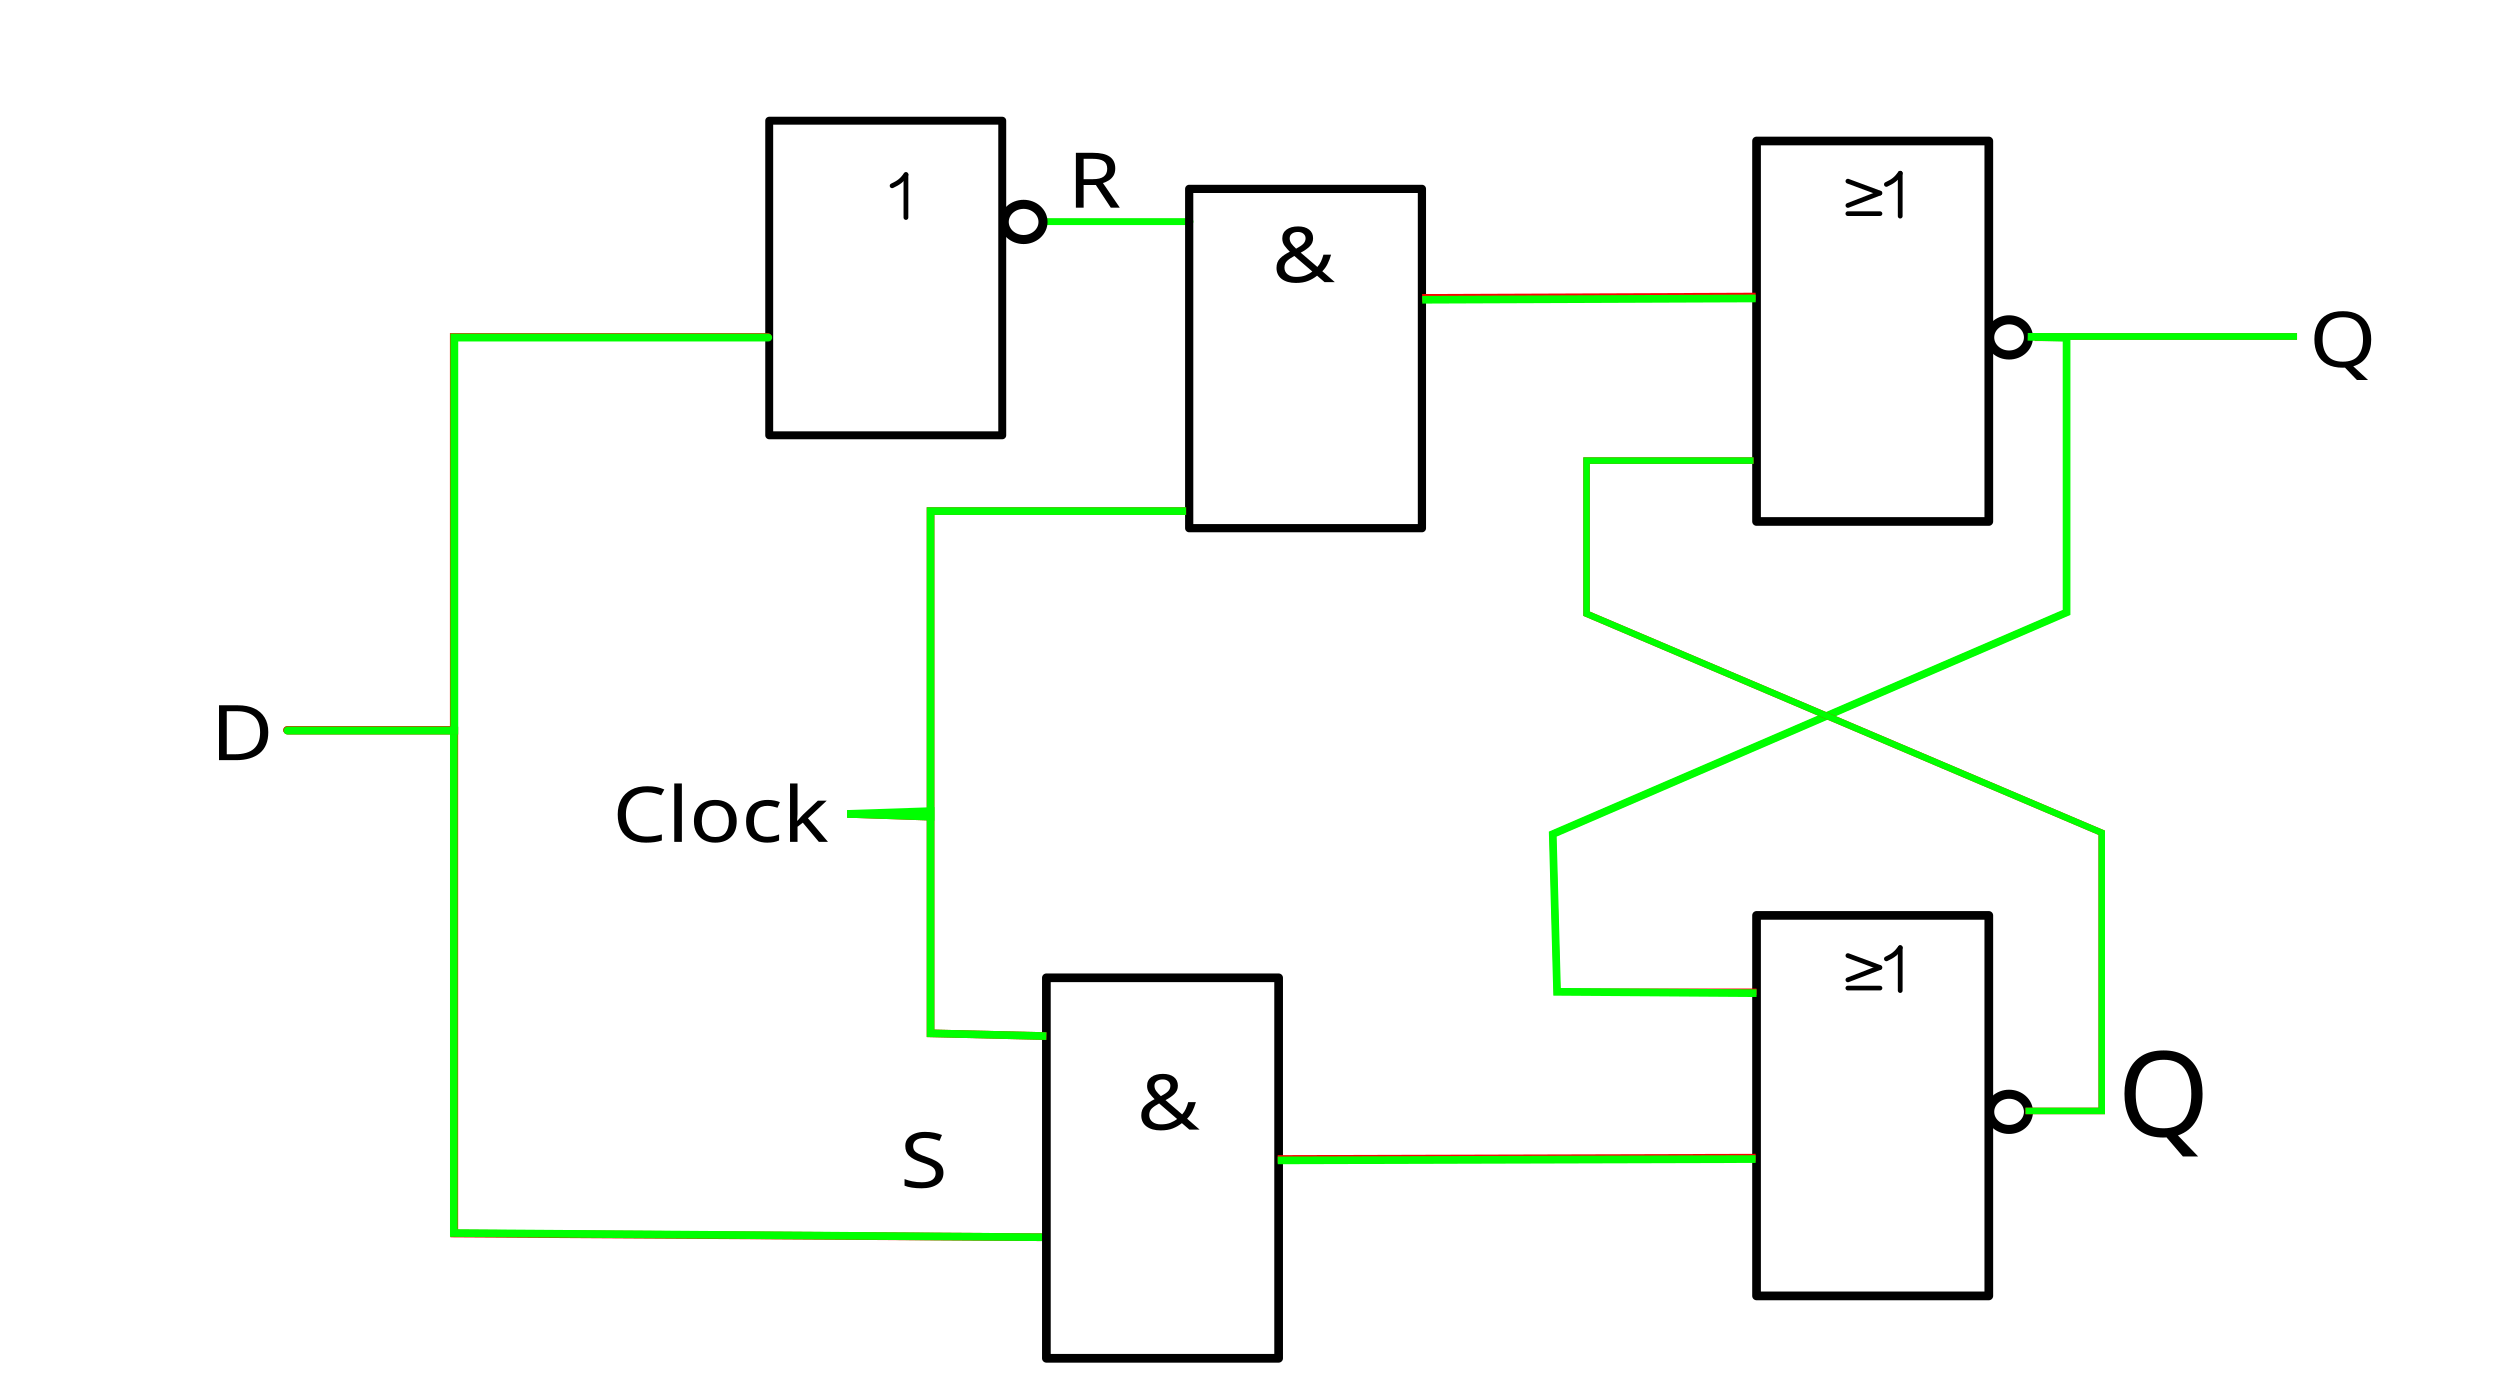
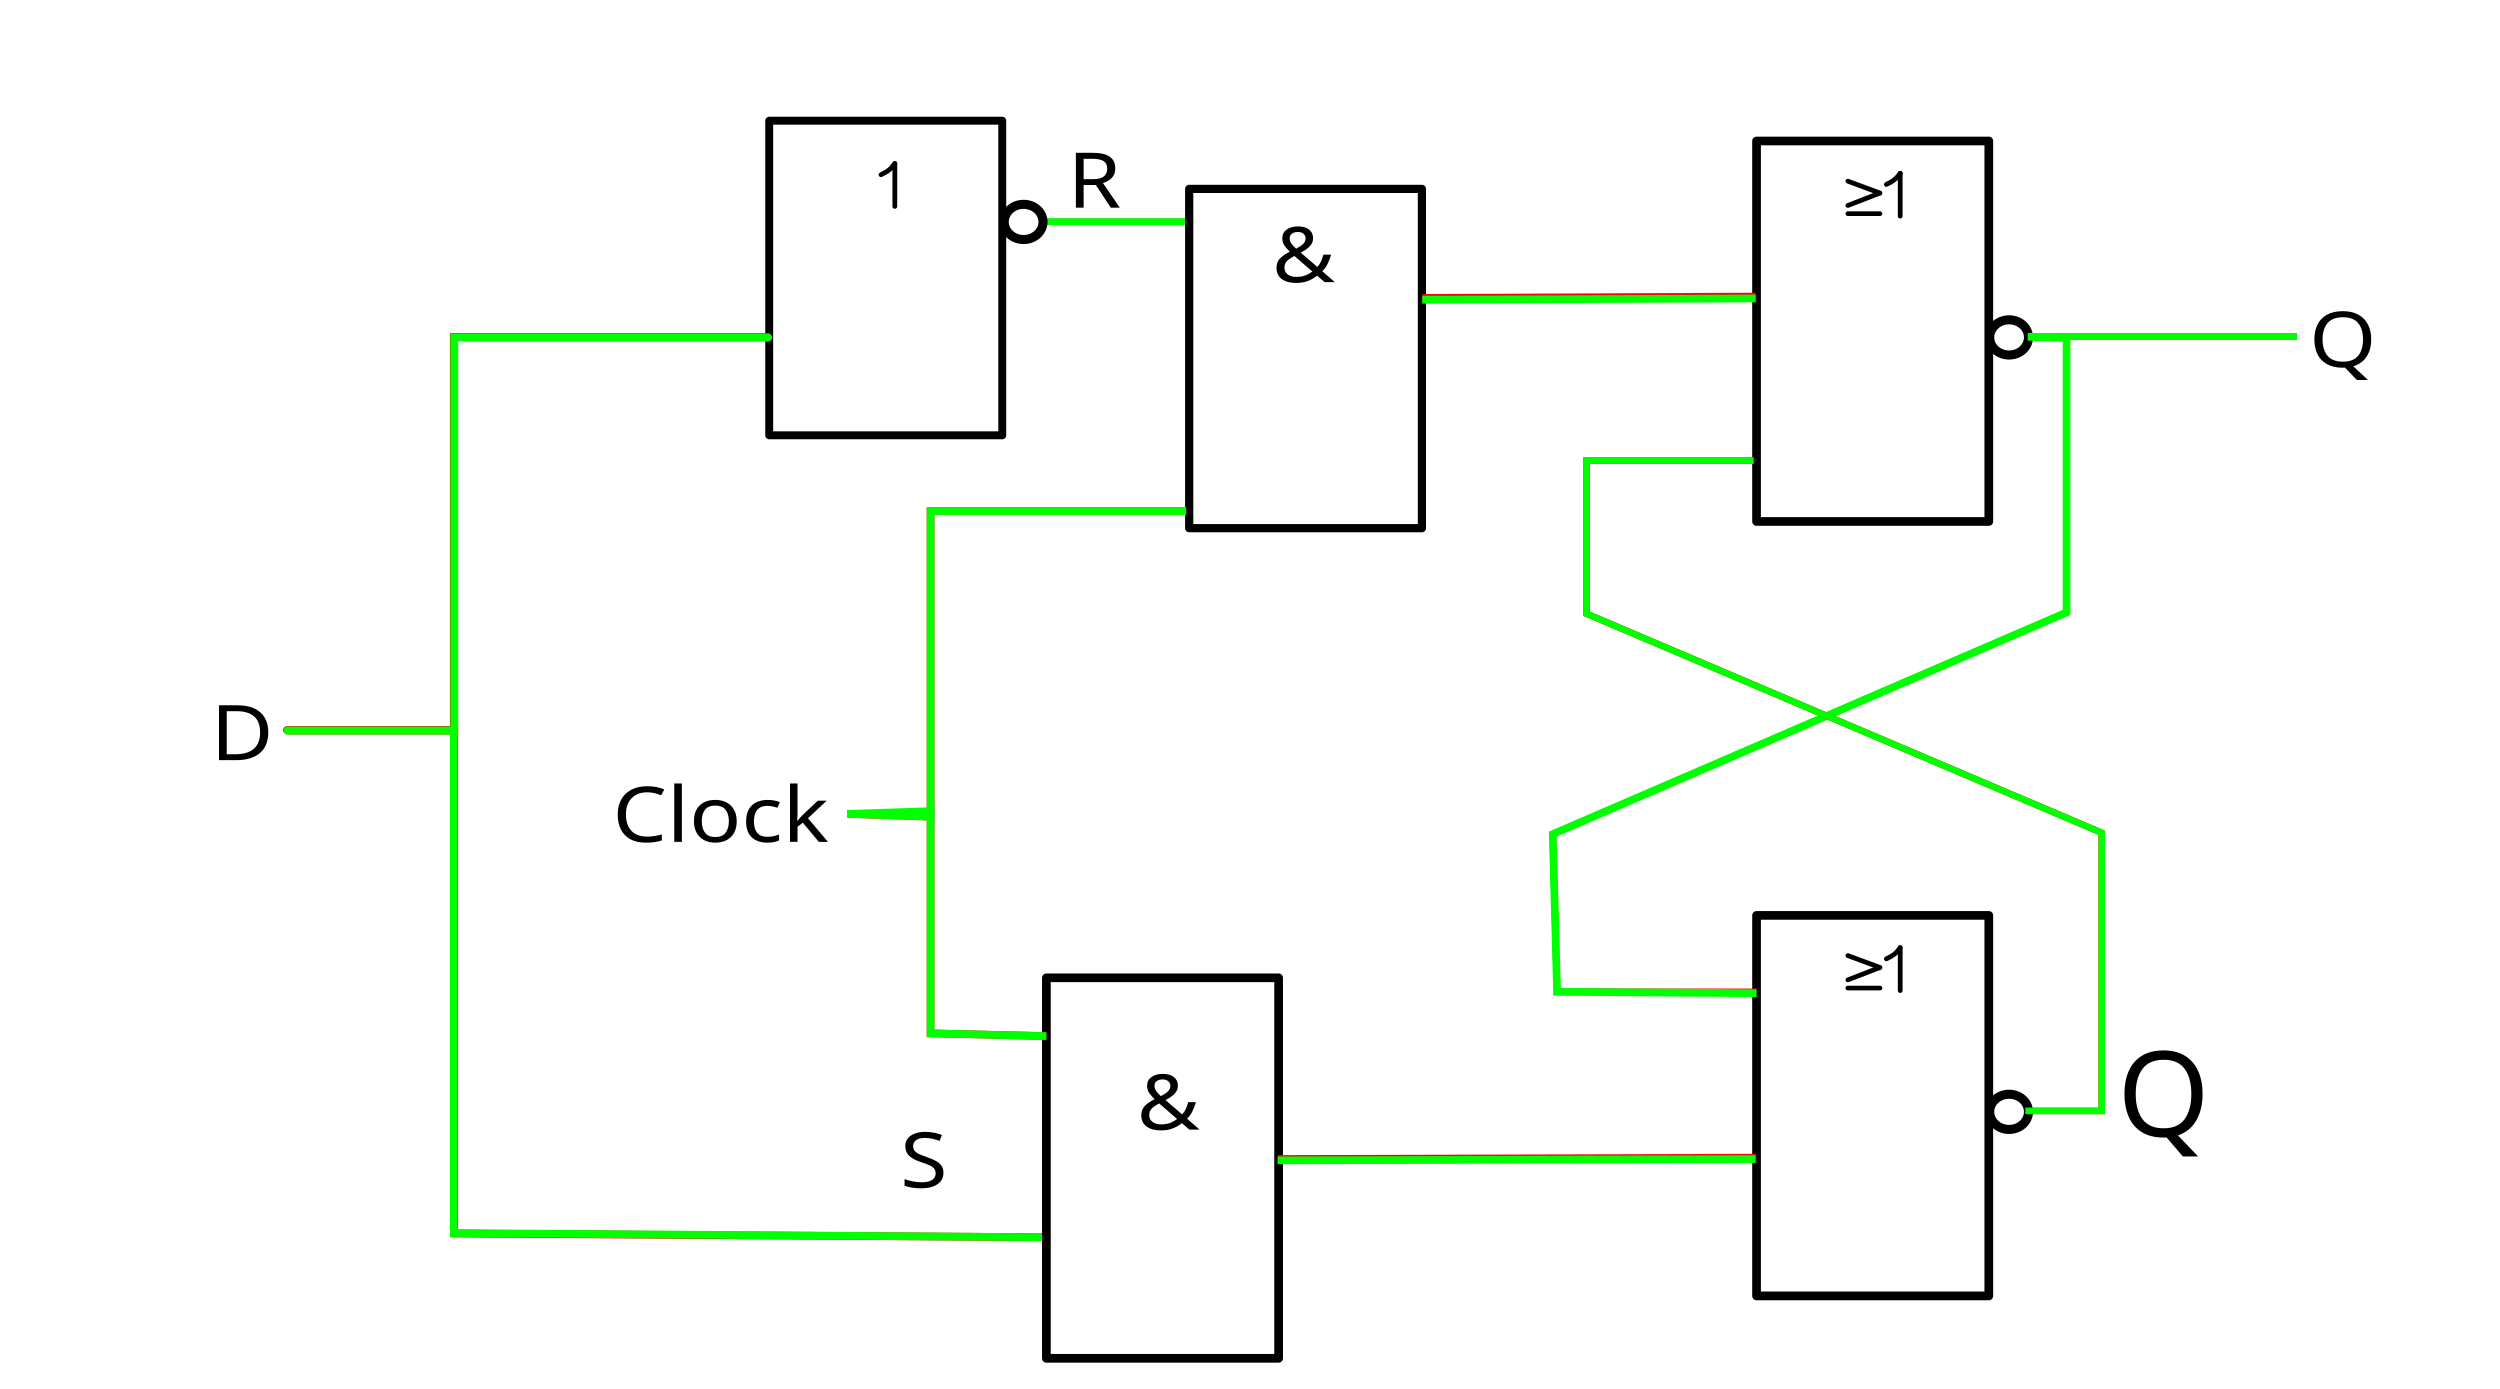
<svg xmlns="http://www.w3.org/2000/svg" width="900" height="500" viewBox="0 0 843.75 468.75" id="svg2" version="1.1">
  <defs id="defs4">
    <marker orient="auto" refY="0" refX="0" id="marker16645" style="overflow:visible">
      <path id="path16647" d="m -2.5,-1 c 0,2.76 -2.24,5 -5,5 -2.76,0 -5,-2.24 -5,-5 0,-2.76 2.24,-5 5,-5 2.76,0 5,2.24 5,5 z" style="fill:#000000;fill-opacity:1;fill-rule:evenodd;stroke:#000000;stroke-width:1pt;stroke-opacity:1" transform="matrix(0.8,0,0,0.8,5.92,0.8)" />
    </marker>
    <marker orient="auto" refY="0" refX="0" id="Arrow2Lend" style="overflow:visible">
      <path id="path4461" style="fill-rule:evenodd;stroke-width:0.625;stroke-linejoin:round" d="M 8.719,4.034 -2.207,0.016 8.719,-4.002 c -1.745,2.372 -1.735,5.617 -6e-7,8.035 z" transform="matrix(-1.1,0,0,-1.1,-1.1,0)" />
    </marker>
    <marker orient="auto" refY="0" refX="0" id="marker5858" style="overflow:visible">
      <path id="path5860" style="fill:#000000;fill-opacity:1;fill-rule:evenodd;stroke:#000000;stroke-width:0.625;stroke-linejoin:round;stroke-opacity:1" d="M 8.719,4.034 -2.207,0.016 8.719,-4.002 c -1.745,2.372 -1.735,5.617 -6e-7,8.035 z" transform="matrix(-1.1,0,0,-1.1,-1.1,0)" />
    </marker>
    <marker orient="auto" refY="0" refX="0" id="marker5158" style="overflow:visible">
      <path id="path5160" style="fill:#000000;fill-opacity:1;fill-rule:evenodd;stroke:#000000;stroke-width:0.625;stroke-linejoin:round;stroke-opacity:1" d="M 8.719,4.034 -2.207,0.016 8.719,-4.002 c -1.745,2.372 -1.735,5.617 -6e-7,8.035 z" transform="matrix(-1.1,0,0,-1.1,-1.1,0)" />
    </marker>
    <marker orient="auto" refY="0" refX="0" id="marker4956" style="overflow:visible">
      <path id="path4958" d="M 0,0 5,-5 -12.5,0 5,5 Z" style="fill:#000000;fill-opacity:1;fill-rule:evenodd;stroke:#000000;stroke-width:1pt;stroke-opacity:1" transform="matrix(-0.8,0,0,-0.8,-10,0)" />
    </marker>
    <marker orient="auto" refY="0" refX="0" id="Arrow1Lend" style="overflow:visible">
      <path id="path4443" d="M 0,0 5,-5 -12.5,0 5,5 Z" style="fill:#000000;fill-opacity:1;fill-rule:evenodd;stroke:#000000;stroke-width:1pt;stroke-opacity:1" transform="matrix(-0.8,0,0,-0.8,-10,0)" />
    </marker>
    <marker orient="auto" refY="0" refX="0" id="marker4848" style="overflow:visible">
      <path id="path4850" style="fill:#000000;fill-opacity:1;fill-rule:evenodd;stroke:#000000;stroke-width:0.625;stroke-linejoin:round;stroke-opacity:1" d="M 8.719,4.034 -2.207,0.016 8.719,-4.002 c -1.745,2.372 -1.735,5.617 -6e-7,8.035 z" transform="matrix(1.1,0,0,1.1,1.1,0)" />
    </marker>
    <marker orient="auto" refY="0" refX="0" id="Arrow2Mstart" style="overflow:visible">
      <path id="path4464" style="fill:#000000;fill-opacity:1;fill-rule:evenodd;stroke:#000000;stroke-width:0.625;stroke-linejoin:round;stroke-opacity:1" d="M 8.719,4.034 -2.207,0.016 8.719,-4.002 c -1.745,2.372 -1.735,5.617 -6e-7,8.035 z" transform="scale(0.6)" />
    </marker>
    <marker orient="auto" refY="0" refX="0" id="marker4776" style="overflow:visible">
      <path id="path4778" style="fill:#000000;fill-opacity:1;fill-rule:evenodd;stroke:#000000;stroke-width:0.625;stroke-linejoin:round;stroke-opacity:1" d="M 8.719,4.034 -2.207,0.016 8.719,-4.002 c -1.745,2.372 -1.735,5.617 -6e-7,8.035 z" transform="matrix(1.1,0,0,1.1,1.1,0)" />
    </marker>
    <marker orient="auto" refY="0" refX="0" id="Arrow2Lstart" style="overflow:visible">
      <path id="path4458" style="fill:#000000;fill-opacity:1;fill-rule:evenodd;stroke:#000000;stroke-width:0.625;stroke-linejoin:round;stroke-opacity:1" d="M 8.719,4.034 -2.207,0.016 8.719,-4.002 c -1.745,2.372 -1.735,5.617 -6e-7,8.035 z" transform="matrix(1.1,0,0,1.1,1.1,0)" />
    </marker>
    <marker orient="auto" refY="0" refX="0" id="Arrow1Lstart" style="overflow:visible">
      <path id="path4440" d="M 0,0 5,-5 -12.5,0 5,5 Z" style="fill:#000000;fill-opacity:1;fill-rule:evenodd;stroke:#000000;stroke-width:1pt;stroke-opacity:1" transform="matrix(0.8,0,0,0.8,10,0)" />
    </marker>
    <marker orient="auto" refY="0" refX="0" id="marker5158-5" style="overflow:visible">
      <path id="path5160-0" style="fill:#000000;fill-opacity:1;fill-rule:evenodd;stroke:#000000;stroke-width:0.625;stroke-linejoin:round;stroke-opacity:1" d="M 8.719,4.034 -2.207,0.016 8.719,-4.002 c -1.745,2.372 -1.735,5.617 -6e-7,8.035 z" transform="matrix(-1.1,0,0,-1.1,-1.1,0)" />
    </marker>
    <marker orient="auto" refY="0" refX="0" id="marker5858-6" style="overflow:visible">
      <path id="path5860-1" style="fill:#000000;fill-opacity:1;fill-rule:evenodd;stroke:#000000;stroke-width:0.625;stroke-linejoin:round;stroke-opacity:1" d="M 8.719,4.034 -2.207,0.016 8.719,-4.002 c -1.745,2.372 -1.735,5.617 -6e-7,8.035 z" transform="matrix(-1.1,0,0,-1.1,-1.1,0)" />
    </marker>
    <marker orient="auto" refY="0" refX="0" id="marker5158-1" style="overflow:visible">
      <path id="path5160-3" style="fill:#000000;fill-opacity:1;fill-rule:evenodd;stroke:#000000;stroke-width:0.625;stroke-linejoin:round;stroke-opacity:1" d="M 8.719,4.034 -2.207,0.016 8.719,-4.002 c -1.745,2.372 -1.735,5.617 -6e-7,8.035 z" transform="matrix(-1.1,0,0,-1.1,-1.1,0)" />
    </marker>
    <marker orient="auto" refY="0" refX="0" id="marker5858-3" style="overflow:visible">
      <path id="path5860-0" style="fill:#000000;fill-opacity:1;fill-rule:evenodd;stroke:#000000;stroke-width:0.625;stroke-linejoin:round;stroke-opacity:1" d="M 8.719,4.034 -2.207,0.016 8.719,-4.002 c -1.745,2.372 -1.735,5.617 -6e-7,8.035 z" transform="matrix(-1.1,0,0,-1.1,-1.1,0)" />
    </marker>
    <marker orient="auto" refY="0" refX="0" id="marker5158-3" style="overflow:visible">
      <path id="path5160-08" style="fill:#000000;fill-opacity:1;fill-rule:evenodd;stroke:#000000;stroke-width:0.625;stroke-linejoin:round;stroke-opacity:1" d="M 8.719,4.034 -2.207,0.016 8.719,-4.002 c -1.745,2.372 -1.735,5.617 -6e-7,8.035 z" transform="matrix(-1.1,0,0,-1.1,-1.1,0)" />
    </marker>
    <marker orient="auto" refY="0" refX="0" id="marker5858-5" style="overflow:visible">
      <path id="path5860-5" style="fill:#000000;fill-opacity:1;fill-rule:evenodd;stroke:#000000;stroke-width:0.625;stroke-linejoin:round;stroke-opacity:1" d="M 8.719,4.034 -2.207,0.016 8.719,-4.002 c -1.745,2.372 -1.735,5.617 -6e-7,8.035 z" transform="matrix(-1.1,0,0,-1.1,-1.1,0)" />
    </marker>
    <marker orient="auto" refY="0" refX="0" id="marker5858-66" style="overflow:visible">
      <path id="path5860-9" style="fill:#000000;fill-opacity:1;fill-rule:evenodd;stroke:#000000;stroke-width:0.625;stroke-linejoin:round;stroke-opacity:1" d="M 8.719,4.034 -2.207,0.016 8.719,-4.002 c -1.745,2.372 -1.735,5.617 -6e-7,8.035 z" transform="matrix(-1.1,0,0,-1.1,-1.1,0)" />
    </marker>
    <marker orient="auto" refY="0" refX="0" id="marker5158-0" style="overflow:visible">
      <path id="path5160-6" style="fill:#000000;fill-opacity:1;fill-rule:evenodd;stroke:#000000;stroke-width:0.625;stroke-linejoin:round;stroke-opacity:1" d="M 8.719,4.034 -2.207,0.016 8.719,-4.002 c -1.745,2.372 -1.735,5.617 -6e-7,8.035 z" transform="matrix(-1.1,0,0,-1.1,-1.1,0)" />
    </marker>
    <marker orient="auto" refY="0" refX="0" id="marker5858-8" style="overflow:visible">
      <path id="path5860-4" style="fill:#000000;fill-opacity:1;fill-rule:evenodd;stroke:#000000;stroke-width:0.625;stroke-linejoin:round;stroke-opacity:1" d="M 8.719,4.034 -2.207,0.016 8.719,-4.002 c -1.745,2.372 -1.735,5.617 -6e-7,8.035 z" transform="matrix(-1.1,0,0,-1.1,-1.1,0)" />
    </marker>
    <marker orient="auto" refY="0" refX="0" id="marker5158-11" style="overflow:visible">
      <path id="path5160-63" style="fill:#000000;fill-opacity:1;fill-rule:evenodd;stroke:#000000;stroke-width:0.625;stroke-linejoin:round;stroke-opacity:1" d="M 8.719,4.034 -2.207,0.016 8.719,-4.002 c -1.745,2.372 -1.735,5.617 -6e-7,8.035 z" transform="matrix(-1.1,0,0,-1.1,-1.1,0)" />
    </marker>
    <marker orient="auto" refY="0" refX="0" id="marker5858-1" style="overflow:visible">
      <path id="path5860-46" style="fill:#000000;fill-opacity:1;fill-rule:evenodd;stroke:#000000;stroke-width:0.625;stroke-linejoin:round;stroke-opacity:1" d="M 8.719,4.034 -2.207,0.016 8.719,-4.002 c -1.745,2.372 -1.735,5.617 -6e-7,8.035 z" transform="matrix(-1.1,0,0,-1.1,-1.1,0)" />
    </marker>
    <marker orient="auto" refY="0" refX="0" id="marker5158-7" style="overflow:visible">
      <path id="path5160-38" style="fill:#000000;fill-opacity:1;fill-rule:evenodd;stroke:#000000;stroke-width:0.625;stroke-linejoin:round;stroke-opacity:1" d="M 8.719,4.034 -2.207,0.016 8.719,-4.002 c -1.745,2.372 -1.735,5.617 -6e-7,8.035 z" transform="matrix(-1.1,0,0,-1.1,-1.1,0)" />
    </marker>
  </defs>
  <g id="layer1" transform="translate(833.495,-665.5133)">
-     <g id="g4889">
+     <g id="g4295">
      <path class="set_inactive_not" id="set_inactive_not" d="m -736.436,912.091 h 56.266 V 1081.827 l 198.211,1.248" style="fill:none;fill-rule:evenodd;stroke:#ff0000;stroke-width:2.596;stroke-linecap:round;stroke-linejoin:miter;stroke-miterlimit:4;stroke-dasharray:none;stroke-opacity:1" />
      <path id="path13202" d="m -209.822,988.032 10.806,4.015 v 0 0 0" style="fill:none;fill-rule:evenodd;stroke:#000000;stroke-width:1.612;stroke-linecap:round;stroke-linejoin:miter;stroke-miterlimit:4;stroke-dasharray:none;stroke-opacity:1" />
      <path id="path13204" d="m -209.822,996.216 10.702,-4.138" style="fill:none;fill-rule:evenodd;stroke:#000000;stroke-width:1.612;stroke-linecap:round;stroke-linejoin:miter;stroke-miterlimit:4;stroke-dasharray:none;stroke-opacity:1" />
      <path id="path14227" d="m -196.836,989.122 c 2.297,-1.092 3.201,-1.789 4.677,-3.756" style="fill:none;fill-rule:evenodd;stroke:#000000;stroke-width:1.612;stroke-linecap:round;stroke-linejoin:miter;stroke-miterlimit:4;stroke-dasharray:none;stroke-opacity:1" />
      <path id="path14229" d="M -192.175,999.822 V 985.344" style="fill:none;fill-rule:evenodd;stroke:#000000;stroke-width:1.612;stroke-linecap:round;stroke-linejoin:miter;stroke-miterlimit:4;stroke-dasharray:none;stroke-opacity:1" />
      <rect y="974.466" x="-240.66" height="128.416" width="78.386" id="rect8262" style="fill:none;stroke:#000000;stroke-width:2.935;stroke-linejoin:round;stroke-miterlimit:4;stroke-dasharray:none;stroke-opacity:1" />
      <ellipse ry="5.939" rx="6.544" cy="1040.758" cx="-155.429" id="path9253" style="fill:none;stroke:#000000;stroke-width:3.059;stroke-miterlimit:4;stroke-dasharray:none;stroke-opacity:1" />
      <path id="path14175" d="m -209.858,998.99 h 10.865" style="fill:none;fill-rule:evenodd;stroke:#000000;stroke-width:1.567;stroke-linecap:round;stroke-linejoin:miter;stroke-miterlimit:4;stroke-dasharray:none;stroke-opacity:1" />
      <path id="path13202-9" d="m -209.822,726.664 10.806,4.015 v 0 0 0" style="fill:none;fill-rule:evenodd;stroke:#000000;stroke-width:1.612;stroke-linecap:round;stroke-linejoin:miter;stroke-miterlimit:4;stroke-dasharray:none;stroke-opacity:1" />
      <path id="path13204-5" d="m -209.822,734.848 10.702,-4.138" style="fill:none;fill-rule:evenodd;stroke:#000000;stroke-width:1.612;stroke-linecap:round;stroke-linejoin:miter;stroke-miterlimit:4;stroke-dasharray:none;stroke-opacity:1" />
      <path id="path14227-6" d="m -196.837,727.754 c 2.297,-1.092 3.201,-1.789 4.677,-3.756" style="fill:none;fill-rule:evenodd;stroke:#000000;stroke-width:1.612;stroke-linecap:round;stroke-linejoin:miter;stroke-miterlimit:4;stroke-dasharray:none;stroke-opacity:1" />
      <path id="path14229-5" d="M -192.175,738.455 V 723.976" style="fill:none;fill-rule:evenodd;stroke:#000000;stroke-width:1.612;stroke-linecap:round;stroke-linejoin:miter;stroke-miterlimit:4;stroke-dasharray:none;stroke-opacity:1" />
      <rect y="713.098" x="-240.66" height="128.416" width="78.386" id="rect8262-7" style="fill:none;stroke:#000000;stroke-width:2.935;stroke-linejoin:round;stroke-miterlimit:4;stroke-dasharray:none;stroke-opacity:1" />
      <ellipse ry="5.939" rx="6.544" cy="779.391" cx="-155.429" id="path9253-2" style="fill:none;stroke:#000000;stroke-width:3.059;stroke-miterlimit:4;stroke-dasharray:none;stroke-opacity:1" />
      <path id="path14175-5" d="m -209.859,737.622 h 10.865" style="fill:none;fill-rule:evenodd;stroke:#000000;stroke-width:1.567;stroke-linecap:round;stroke-linejoin:miter;stroke-miterlimit:4;stroke-dasharray:none;stroke-opacity:1" />
      <text transform="scale(1.05896,0.9443232)" id="text4699" y="778.977" x="-446.869" style="font-style:normal;font-weight:normal;font-size:8.791px;line-height:0%;font-family:sans-serif;letter-spacing:0px;word-spacing:0px;fill:#000000;fill-opacity:1;stroke:none;stroke-width:0.687px;stroke-linecap:butt;stroke-linejoin:miter;stroke-opacity:1" xml:space="preserve">
        <tspan style="font-size:27.472px;line-height:1.25;stroke-width:0.687px" y="778.977" x="-446.869" id="tspan4697">R</tspan>
      </text>
      <text transform="scale(1.05896,0.9443231)" id="text4699-3" y="1129.17" x="-500.202" style="font-style:normal;font-weight:normal;font-size:8.791px;line-height:0%;font-family:sans-serif;letter-spacing:0px;word-spacing:0px;fill:#000000;fill-opacity:1;stroke:none;stroke-width:0.687px;stroke-linecap:butt;stroke-linejoin:miter;stroke-opacity:1" xml:space="preserve">
        <tspan style="font-size:27.472px;line-height:1.25;stroke-width:0.687px" y="1129.17" x="-500.202" id="tspan4697-4">S</tspan>
      </text>
      <text transform="scale(1.05896,0.9443232)" id="text4699-5" y="835.885" x="-51.143" style="font-style:normal;font-weight:normal;font-size:8.791px;line-height:0%;font-family:sans-serif;letter-spacing:0px;word-spacing:0px;fill:#000000;fill-opacity:1;stroke:none;stroke-width:0.687px;stroke-linecap:butt;stroke-linejoin:miter;stroke-opacity:1" xml:space="preserve">
        <tspan style="font-size:27.472px;line-height:1.25;stroke-width:0.687px" y="835.885" x="-51.143" id="tspan4697-7">Q</tspan>
      </text>
      <path class="set_active" id="set_active" d="m -736.592,911.928 h 56.266 v 169.736 l 198.367,1.411" style="fill:none;fill-rule:evenodd;stroke:#00ff00;stroke-width:2.596;stroke-linecap:round;stroke-linejoin:miter;stroke-miterlimit:4;stroke-dasharray:none;stroke-opacity:1" />
      <path class="reset_inactive" id="reset_inactive" d="m -480.645,740.315 h 48.428" style="fill:none;fill-rule:evenodd;stroke:#ff0000;stroke-width:1.914;stroke-linecap:round;stroke-linejoin:miter;stroke-miterlimit:4;stroke-dasharray:none;stroke-opacity:1" />
      <path class="reset_active" id="reset_active" d="m -480.983,740.315 h 49.104" style="fill:none;fill-rule:evenodd;stroke:#00ff00;stroke-width:2.312;stroke-linecap:round;stroke-linejoin:miter;stroke-miterlimit:4;stroke-dasharray:none;stroke-opacity:1" />
      <path class="q_out_inactive q_inactive" id="q_out_inactive" d="m -148.404,779.078 h 90.159" style="fill:none;fill-rule:evenodd;stroke:#ff0000;stroke-width:2.198;stroke-linecap:butt;stroke-linejoin:miter;stroke-miterlimit:4;stroke-dasharray:none;stroke-opacity:1" />
      <path class="q_out_active q_active" id="q_out_active" d="m -148.404,779.078 h 90.159 v 0" style="fill:none;fill-rule:evenodd;stroke:#00ff00;stroke-width:2.268;stroke-linecap:butt;stroke-linejoin:miter;stroke-miterlimit:4;stroke-dasharray:none;stroke-opacity:1" />
      <path class="q_back_inactive q_inactive" id="q_back_inactive" d="m -146.762,779.523 h 10.733 v 92.676 l -173.41,74.826 1.455,53.228 h 67.309" style="fill:none;fill-rule:evenodd;stroke:#ff0000;stroke-width:2.198;stroke-linecap:butt;stroke-linejoin:miter;stroke-miterlimit:4;stroke-dasharray:none;stroke-opacity:1" />
      <path class="q_back_active q_active" id="q_back_active" d="m -149.149,779.182 13.12,0.341 v 92.676 l -173.41,74.826 1.455,53.228 67.325,0.459" style="fill:none;fill-rule:evenodd;stroke:#00ff00;stroke-width:2.596;stroke-linecap:butt;stroke-linejoin:miter;stroke-miterlimit:4;stroke-dasharray:none;stroke-opacity:1" />
      <path class="q_not_inactive" id="q_not_inactive" d="m -149.892,1040.446 h 25.733 v -93.866 l -173.878,-73.936 v -51.678 h 56.374" style="fill:none;fill-rule:evenodd;stroke:#ff0000;stroke-width:2.198;stroke-linecap:butt;stroke-linejoin:miter;stroke-miterlimit:4;stroke-dasharray:none;stroke-opacity:1" />
      <path class="q_not_active" id="q_not_active" d="m -149.892,1040.446 h 25.733 v -93.866 l -173.878,-73.936 v -51.678 h 56.374" style="fill:none;fill-rule:evenodd;stroke:#00ff00;stroke-width:2.198;stroke-linecap:butt;stroke-linejoin:miter;stroke-miterlimit:4;stroke-dasharray:none;stroke-opacity:1" />
-       <path style="visibility:hidden;stroke-width:0.071" class="nor_top_spinner" id="nor_top_spinner" d="m -201.583,760.634 c -11.42,0 -20.687,8.285 -20.687,18.469 0,10.184 9.221,18.469 20.76,18.469 v -6.174 c -7.616,0 -13.837,-5.516 -13.837,-12.295 0,-6.78 6.136,-12.295 13.739,-12.295 7.448,0 13.531,5.294 13.776,11.884 h -3.412 l 6.848,8.578 6.848,-8.578 h -3.355 c -0.246,-9.995 -9.415,-18.058 -20.681,-18.058 z" />
-       <path style="visibility:hidden;stroke-width:0.071" class="nor_bottom_spinner" id="nor_bottom_spinner" d="m -201.143,1022.328 c -11.42,0 -20.687,8.285 -20.687,18.469 0,10.184 9.221,18.469 20.76,18.469 v -6.174 c -7.616,0 -13.837,-5.516 -13.837,-12.295 0,-6.78 6.136,-12.295 13.739,-12.295 7.448,0 13.531,5.294 13.776,11.884 h -3.412 l 6.848,8.578 6.848,-8.578 h -3.355 c -0.246,-9.995 -9.415,-18.058 -20.681,-18.058 z" />
      <rect y="706.252" x="-573.885" height="106.178" width="78.647" id="rect8262-3" style="fill:none;stroke:#000000;stroke-width:2.674;stroke-linejoin:round;stroke-miterlimit:4;stroke-dasharray:none;stroke-opacity:1" />
-       <path style="visibility:hidden;stroke-width:0.071" class="not_spinner" id="not_spinner" d="m -534.634,762.509 c -11.42,0 -20.687,8.285 -20.687,18.469 0,10.184 9.221,18.469 20.76,18.469 v -6.174 c -7.616,0 -13.837,-5.516 -13.837,-12.295 0,-6.78 6.136,-12.295 13.739,-12.295 7.448,0 13.531,5.294 13.776,11.884 h -3.412 l 6.848,8.578 6.848,-8.578 h -3.355 c -0.246,-9.995 -9.415,-18.058 -20.681,-18.058 z" />
-       <path id="path14227-6-5" d="m -532.404,728.22 c 2.297,-1.092 3.201,-1.789 4.677,-3.756" style="fill:none;fill-rule:evenodd;stroke:#000000;stroke-width:1.612;stroke-linecap:round;stroke-linejoin:miter;stroke-miterlimit:4;stroke-dasharray:none;stroke-opacity:1" />
-       <path id="path14229-5-6" d="M -527.742,738.921 V 724.442" style="fill:none;fill-rule:evenodd;stroke:#000000;stroke-width:1.612;stroke-linecap:round;stroke-linejoin:miter;stroke-miterlimit:4;stroke-dasharray:none;stroke-opacity:1" />
+       <path id="path14227-6-5" d="m -536.154,724.47 c 2.297,-1.092 3.201,-1.789 4.677,-3.756" style="fill:none;fill-rule:evenodd;stroke:#000000;stroke-width:1.612;stroke-linecap:round;stroke-linejoin:miter;stroke-miterlimit:4;stroke-dasharray:none;stroke-opacity:1" />
+       <path id="path14229-5-6" d="M -531.492,735.171 V 720.692" style="fill:none;fill-rule:evenodd;stroke:#000000;stroke-width:1.612;stroke-linecap:round;stroke-linejoin:miter;stroke-miterlimit:4;stroke-dasharray:none;stroke-opacity:1" />
      <path class="set_inactive" id="set_inactive" d="m -736.592,911.928 h 56.266 V 779.27 h 105.94" style="fill:none;fill-rule:evenodd;stroke:#ff0000;stroke-width:2.648;stroke-linecap:round;stroke-linejoin:miter;stroke-miterlimit:4;stroke-dasharray:none;stroke-opacity:1" />
      <path class="set_active" id="set_active_not" d="m -736.436,912.091 h 56.266 V 779.433 h 105.94" style="fill:none;fill-rule:evenodd;stroke:#00ff00;stroke-width:2.648;stroke-linecap:round;stroke-linejoin:miter;stroke-miterlimit:4;stroke-dasharray:none;stroke-opacity:1" />
      <text transform="scale(1.05896,0.9443231)" id="text4699-1" y="976.435" x="-719.962" style="font-style:normal;font-weight:normal;font-size:8.791px;line-height:0%;font-family:sans-serif;letter-spacing:0px;word-spacing:0px;fill:#000000;fill-opacity:1;stroke:none;stroke-width:0.687px;stroke-linecap:butt;stroke-linejoin:miter;stroke-opacity:1" xml:space="preserve">
        <tspan id="tspan5457" style="font-size:27.472px;line-height:1.25;stroke-width:0.687px" y="976.435" x="-719.962">D</tspan>
      </text>
      <rect y="729.26" x="-432.143" height="114.515" width="78.546" id="rect8262-3-3" style="fill:none;stroke:#000000;stroke-width:2.775;stroke-linejoin:round;stroke-miterlimit:4;stroke-dasharray:none;stroke-opacity:1" />
      <rect y="995.524" x="-480.344" height="128.416" width="78.386" id="rect8262-3-3-5" style="fill:none;stroke:#000000;stroke-width:2.935;stroke-linejoin:round;stroke-miterlimit:4;stroke-dasharray:none;stroke-opacity:1" />
      <text transform="scale(1.05896,0.9443232)" id="text4699-5-6" y="1108.475" x="-424.802" style="font-style:normal;font-weight:normal;font-size:8.791px;line-height:0%;font-family:sans-serif;letter-spacing:0px;word-spacing:0px;fill:#000000;fill-opacity:1;stroke:none;stroke-width:0.687px;stroke-linecap:butt;stroke-linejoin:miter;stroke-opacity:1" xml:space="preserve">
        <tspan id="tspan3856" style="font-size:27.472px;line-height:1.25;stroke-width:0.687px" y="1108.475" x="-424.802">&amp;</tspan>
      </text>
      <text transform="scale(1.05896,0.9443232)" id="text4699-5-6-9" y="805.592" x="-381.707" style="font-style:normal;font-weight:normal;font-size:8.791px;line-height:0%;font-family:sans-serif;letter-spacing:0px;word-spacing:0px;fill:#000000;fill-opacity:1;stroke:none;stroke-width:0.687px;stroke-linecap:butt;stroke-linejoin:miter;stroke-opacity:1" xml:space="preserve">
        <tspan id="tspan3856-1" style="font-size:27.472px;line-height:1.25;stroke-width:0.687px" y="805.592" x="-381.707">&amp;</tspan>
      </text>
      <path id="path3878-2" d="m -240.971,1056.229 -161.299,0.443" style="fill:none;fill-rule:evenodd;stroke:#ff0000;stroke-width:2.596;stroke-linecap:butt;stroke-linejoin:miter;stroke-miterlimit:4;stroke-dasharray:none;stroke-opacity:1" />
      <path id="path3878-7" d="m -240.971,765.604 -112.549,0.443" style="fill:none;fill-rule:evenodd;stroke:#ff0000;stroke-width:2.596;stroke-linecap:butt;stroke-linejoin:miter;stroke-miterlimit:4;stroke-dasharray:none;stroke-opacity:1" />
      <path id="path4852" d="m -480.344,1015.201 -39.088,-0.938 v -73.125 l -28.125,-0.938 h 28.125 v -102.188 h 86.25" style="fill:none;stroke:#ff0000;stroke-width:2.596;stroke-linecap:butt;stroke-linejoin:miter;stroke-miterlimit:4;stroke-dasharray:none;stroke-opacity:1" />
      <text transform="scale(1.05896,0.9443232)" id="text4699-3-0" y="1005.635" x="-591.887" style="font-style:normal;font-weight:normal;font-size:8.791px;line-height:0%;font-family:sans-serif;letter-spacing:0px;word-spacing:0px;fill:#000000;fill-opacity:1;stroke:none;stroke-width:0.687px;stroke-linecap:butt;stroke-linejoin:miter;stroke-opacity:1" xml:space="preserve">
        <tspan style="font-size:27.472px;line-height:1.25;stroke-width:0.687px" y="1005.635" x="-591.887" id="tspan4697-4-9">Clock</tspan>
      </text>
      <path class="enable" id="enable_top" d="m -547.558,940.201 28.125,0.938 v -103.125 h 86.25" style="fill:none;stroke:#00ff00;stroke-width:2.596;stroke-linecap:butt;stroke-linejoin:miter;stroke-miterlimit:4;stroke-dasharray:none;stroke-opacity:1" />
      <path class="enable" id="enable_bot" d="m -547.558,940.201 28.125,-0.938 v 75 l 39.088,0.938" style="fill:none;stroke:#00ff00;stroke-width:2.596;stroke-linecap:butt;stroke-linejoin:miter;stroke-miterlimit:4;stroke-dasharray:none;stroke-opacity:1" />
-       <path style="visibility:hidden;stroke-width:0.071" class="and_spinner_top" id="and_spinner_top" d="m -394.818,782.38 c -11.42,0 -20.687,8.285 -20.687,18.469 0,10.184 9.221,18.469 20.76,18.469 v -6.174 c -7.616,0 -13.837,-5.516 -13.837,-12.295 0,-6.78 6.136,-12.295 13.739,-12.295 7.448,0 13.531,5.294 13.776,11.884 h -3.412 l 6.848,8.578 6.848,-8.578 h -3.355 c -0.246,-9.995 -9.415,-18.058 -20.681,-18.058 z" />
-       <path style="visibility:hidden;stroke-width:0.071" class="and_spinner_bottom" id="and_spinner_bottom" d="m -441.321,1068.106 c -11.42,0 -20.687,8.285 -20.687,18.469 0,10.184 9.221,18.469 20.76,18.469 v -6.174 c -7.616,0 -13.837,-5.516 -13.837,-12.295 0,-6.78 6.136,-12.295 13.739,-12.295 7.448,0 13.531,5.294 13.776,11.884 h -3.412 l 6.848,8.578 6.848,-8.578 h -3.355 c -0.246,-9.995 -9.415,-18.058 -20.681,-18.058 z" />
      <path class="set_and_e" id="set_and_e" d="m -402.269,1057.141 161.299,-0.443" style="fill:none;fill-rule:evenodd;stroke:#00ff00;stroke-width:2.596;stroke-linecap:butt;stroke-linejoin:miter;stroke-miterlimit:4;stroke-dasharray:none;stroke-opacity:1" />
      <path class="reset_and_e" id="reset_and_e" d="m -353.493,766.682 112.549,-0.443" style="fill:none;fill-rule:evenodd;stroke:#00ff00;stroke-width:2.596;stroke-linecap:butt;stroke-linejoin:miter;stroke-miterlimit:4;stroke-dasharray:none;stroke-opacity:1" />
      <ellipse ry="5.939" rx="6.544" cy="740.416" cx="-488.023" id="path9253-4" style="fill:none;stroke:#000000;stroke-width:3.059;stroke-miterlimit:4;stroke-dasharray:none;stroke-opacity:1" />
      <text id="text3445" y="1049.029" x="-118.925" style="font-style:normal;font-weight:normal;font-size:40px;line-height:125%;font-family:sans-serif;text-decoration: overline;text-decoration-line: overline;letter-spacing:0px;word-spacing:0px;fill:#000000;fill-opacity:1;stroke:none;stroke-width:1px;stroke-linecap:butt;stroke-linejoin:miter;stroke-opacity:1" xml:space="preserve">
        <tspan y="1049.029" x="-118.925" id="tspan3447" style="stroke-width:1px">Q</tspan>
      </text>
+       <path style="visibility:hidden;stroke-width:0.087" class="nor_bottom_spinner" id="nor_bottom_spinner" d="m -202.613,1016.635 c -13.167,0 -23.851,10.712 -23.851,23.879 0,13.167 10.631,23.879 23.935,23.879 v -7.982 c -8.781,0 -15.953,-7.131 -15.953,-15.896 0,-8.765 7.075,-15.896 15.84,-15.896 8.587,0 15.601,6.845 15.883,15.364 h -3.933 l 7.895,11.09 7.895,-11.09 h -3.868 c -0.283,-12.922 -10.855,-23.347 -23.844,-23.347 z" />
+       <path style="visibility:hidden;stroke-width:0.087" class="nor_top_spinner" id="nor_top_spinner" d="m -203.551,758.822 c -13.167,0 -23.851,10.712 -23.851,23.879 0,13.167 10.631,23.879 23.935,23.879 v -7.982 c -8.781,0 -15.953,-7.131 -15.953,-15.896 0,-8.765 7.075,-15.896 15.84,-15.896 8.587,0 15.601,6.845 15.883,15.364 h -3.933 l 7.895,11.09 7.895,-11.09 h -3.868 c -0.283,-12.922 -10.855,-23.347 -23.844,-23.347 z" />
+       <path style="visibility:hidden;stroke-width:0.087" class="and_spinner_top" id="and_spinner_top" d="m -395.738,775.697 c -13.167,0 -23.851,10.712 -23.851,23.879 0,13.167 10.631,23.879 23.935,23.879 v -7.982 c -8.781,0 -15.953,-7.131 -15.953,-15.896 0,-8.765 7.075,-15.896 15.84,-15.896 8.587,0 15.601,6.845 15.883,15.364 h -3.933 l 7.895,11.09 7.895,-11.09 h -3.868 c -0.283,-12.922 -10.855,-23.347 -23.844,-23.347 z" />
+       <path style="visibility:hidden;stroke-width:0.087" class="not_spinner" id="not_spinner" d="m -535.426,744.76 c -13.167,0 -23.851,10.712 -23.851,23.879 0,13.167 10.631,23.879 23.935,23.879 v -7.982 c -8.781,0 -15.953,-7.131 -15.953,-15.896 0,-8.765 7.075,-15.896 15.84,-15.896 8.587,0 15.601,6.845 15.883,15.364 h -3.933 l 7.895,11.09 7.895,-11.09 h -3.868 c -0.283,-12.922 -10.855,-23.347 -23.844,-23.347 z" />
+       <path style="visibility:hidden;stroke-width:0.087" class="and_spinner_bottom" id="and_spinner_bottom" d="m -443.551,1060.697 c -13.167,0 -23.851,10.712 -23.851,23.879 0,13.167 10.631,23.879 23.935,23.879 v -7.982 c -8.781,0 -15.953,-7.131 -15.953,-15.896 0,-8.765 7.075,-15.896 15.84,-15.896 8.587,0 15.601,6.845 15.883,15.364 h -3.933 l 7.895,11.09 7.895,-11.09 h -3.868 c -0.283,-12.922 -10.855,-23.347 -23.844,-23.347 z" />
    </g>
  </g>
</svg>
